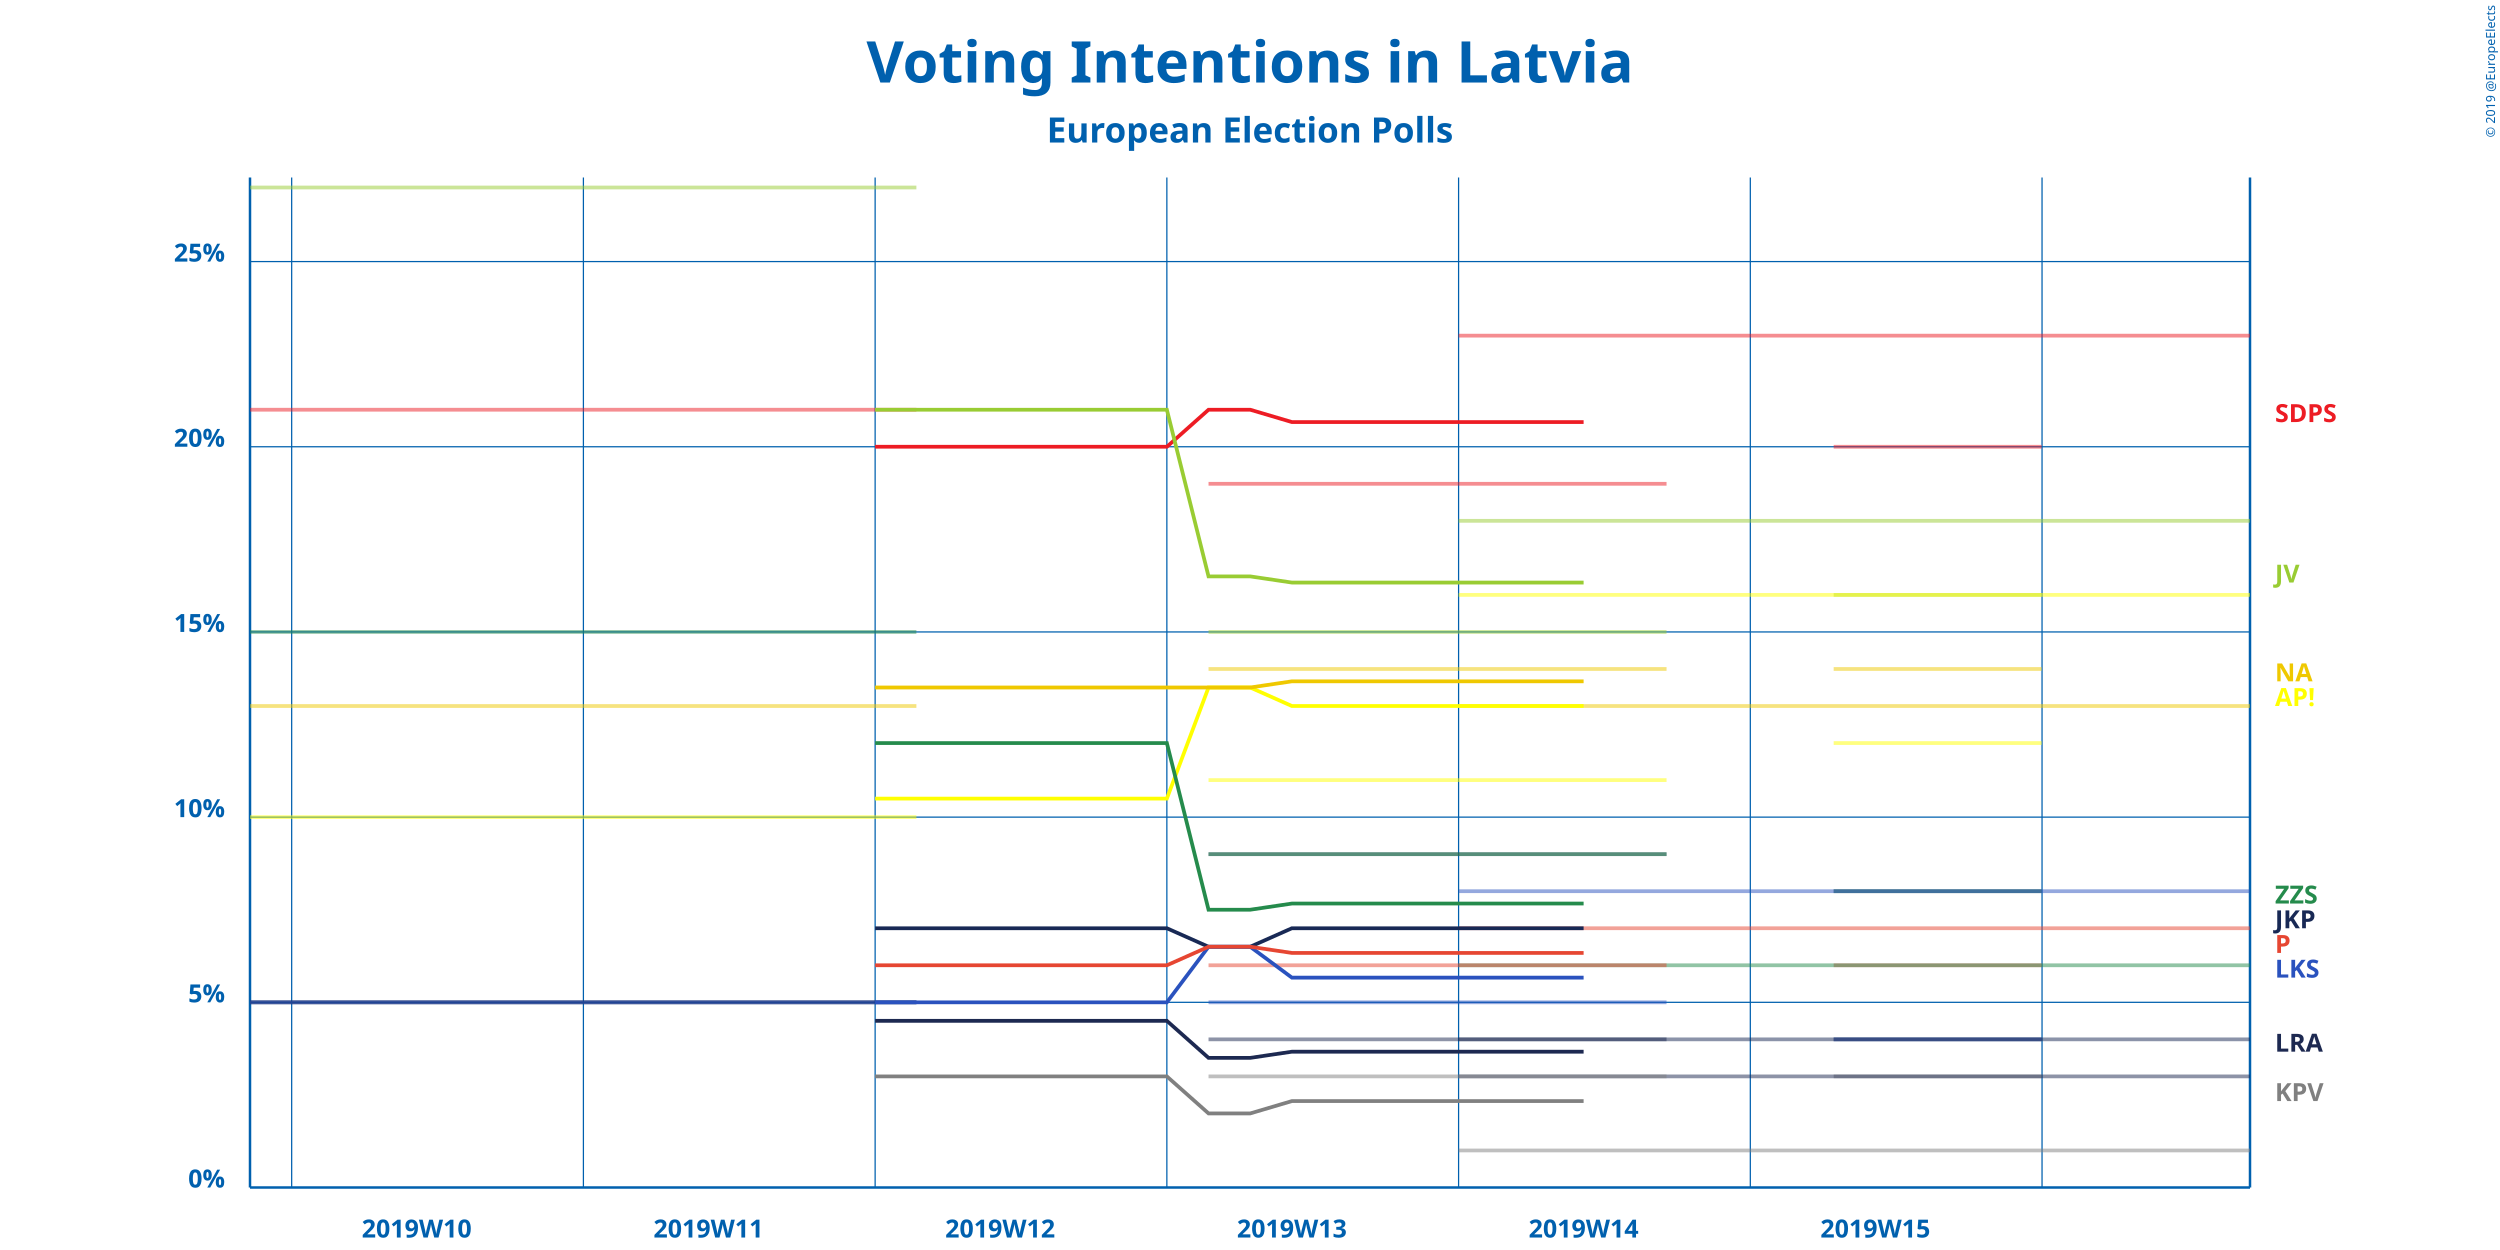
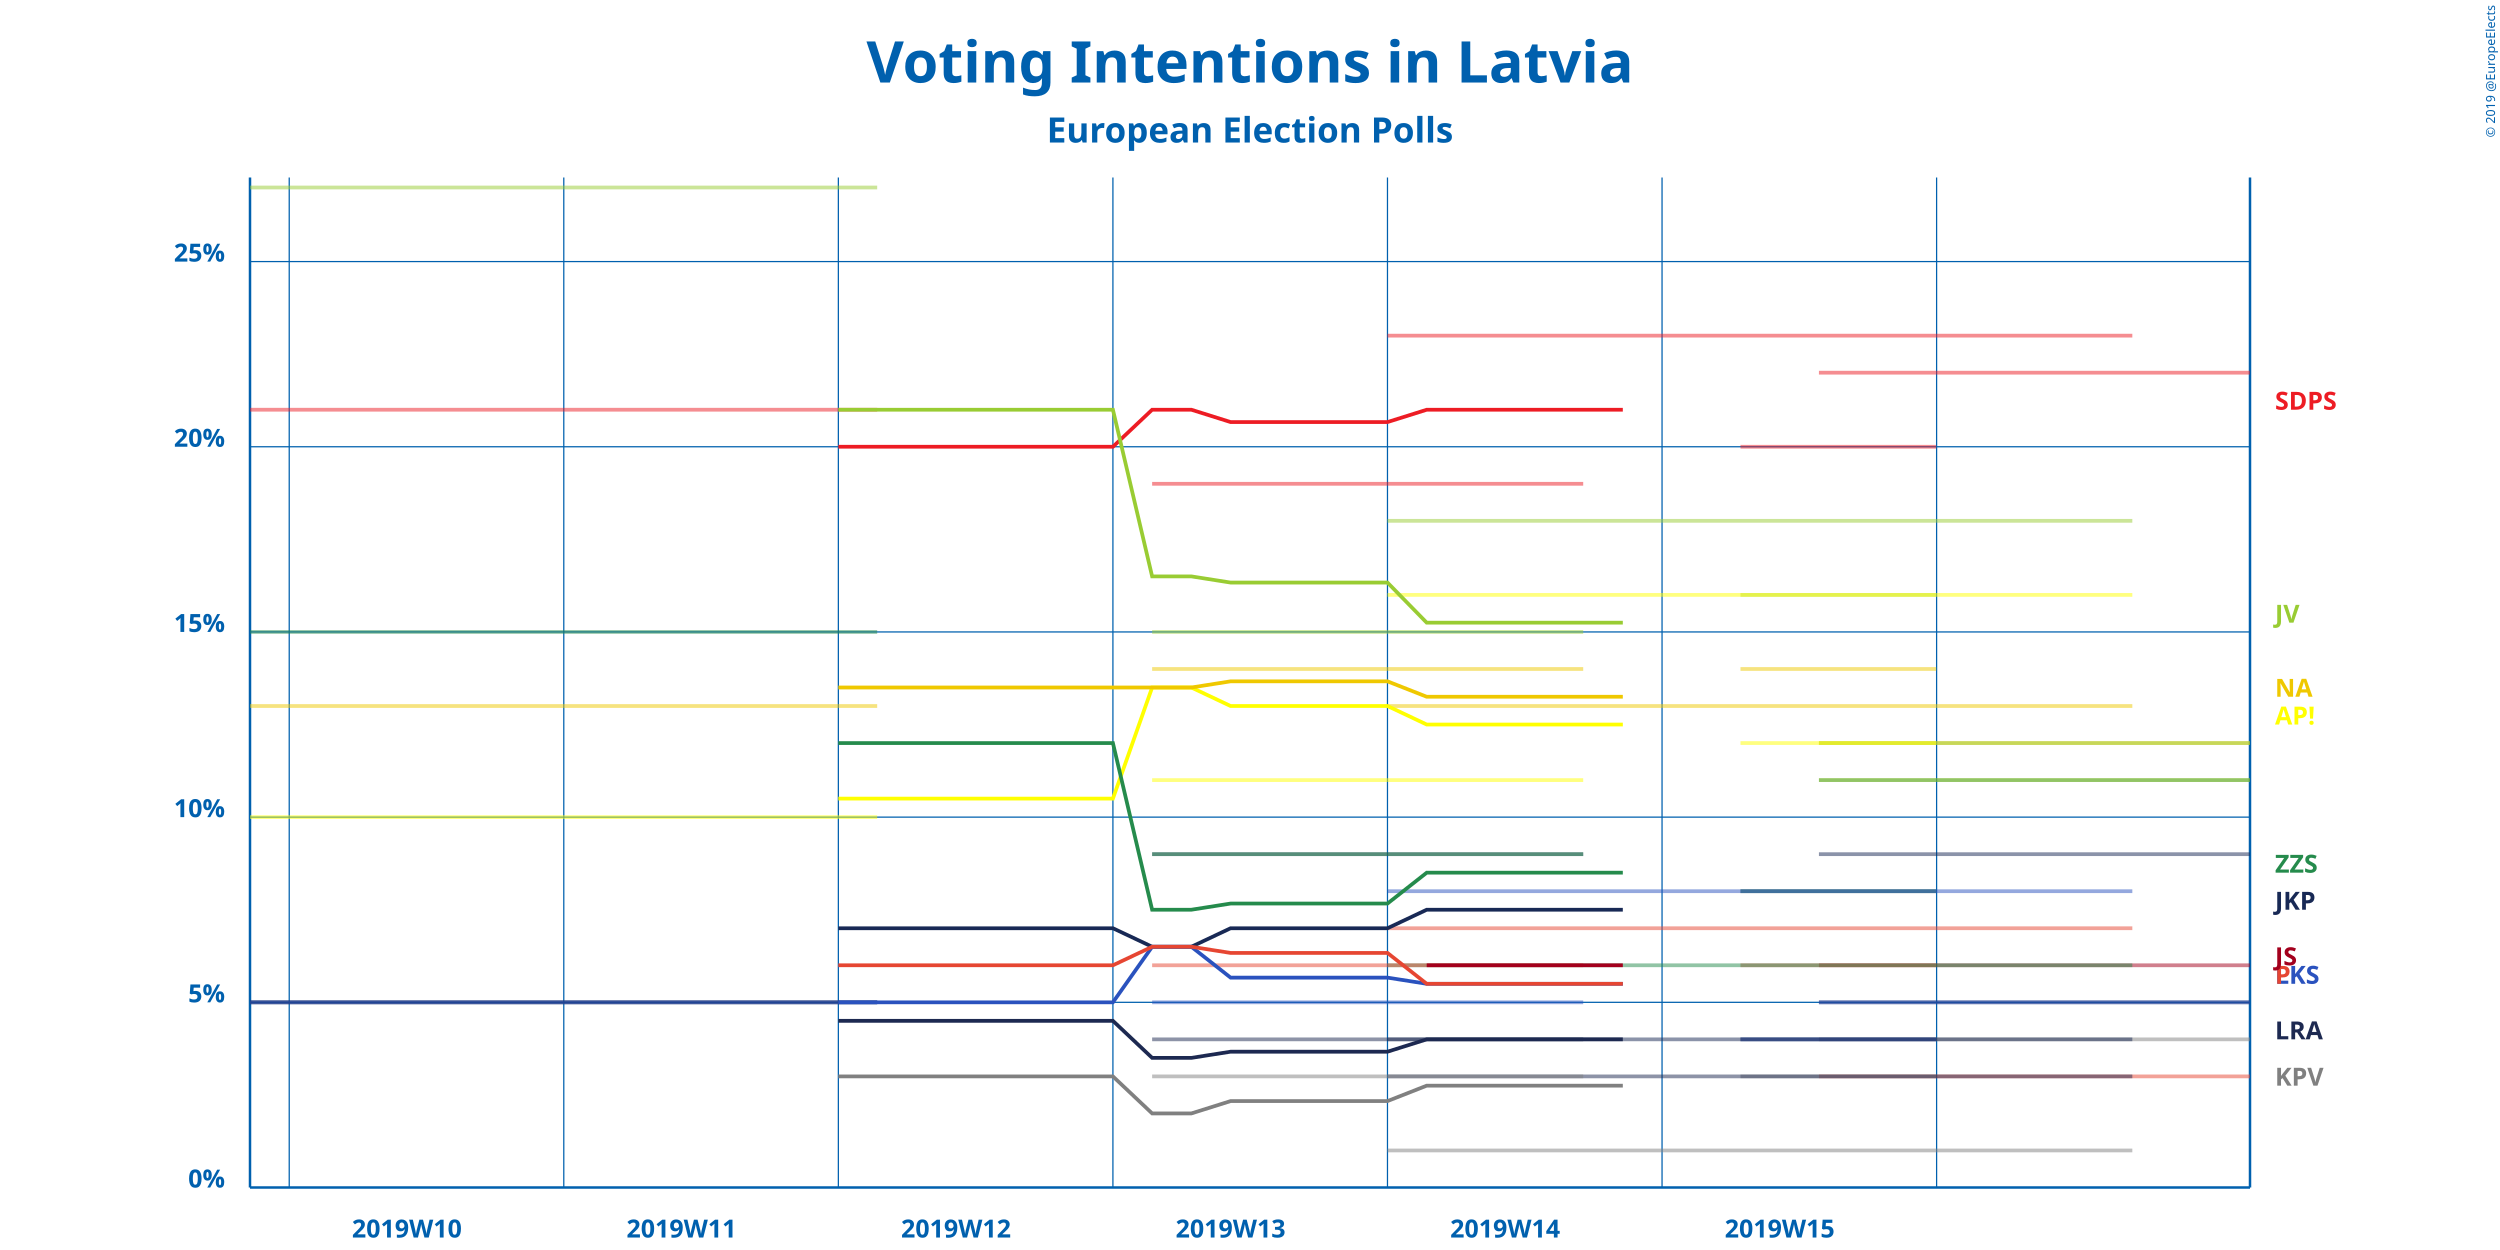
<svg HEIGHT="1000" WIDTH="2000">
  <rect fill="#FFFFFF" height="1000" stroke="none" width="2000" x="0" y="0" />
  <text fill="#0060AE" font-family="'Advent Pro'" font-size="46px" font-style="normal" font-weight="bold" text-align="center" text-anchor="middle" x="1000" y="66">Voting Intentions in Latvia</text>
  <text fill="#0060AE" font-family="'Advent Pro'" font-size="28px" font-style="normal" font-weight="bold" text-align="center" text-anchor="middle" x="1000" y="114">European Election Polls</text>
  <text fill="#0060AE" font-family="'Advent Pro'" font-size="10px" font-style="normal" font-weight="normal" text-align="center" text-anchor="end" transform="rotate(270)" x="-4" y="1996">© 2019 @EuropeElects</text>
  <g>
    <g>
      <line stroke="#0060AE" stroke-width="2" x1="200.0" x2="1800.0" y1="950.0" y2="950.0" />
      <text fill="#0060AE" font-family="'Advent Pro'" font-size="20px" font-style="normal" font-weight="bold" text-align="center" text-anchor="end" x="180.0" y="950.0">0%</text>
      <line stroke="#0060AE" stroke-width="2" x1="200.0" x2="200.0" y1="950.0" y2="142.0" />
      <line stroke="#0060AE" stroke-width="2" x1="1800.0" x2="1800.0" y1="950.0" y2="142.0" />
-       <line stroke="#0060AE" stroke-width="1" x1="233.34" x2="233.34" y1="950.0" y2="142.0" />
-       <text fill="#0060AE" font-family="'Advent Pro'" font-size="20px" font-style="normal" font-weight="bold" text-align="center" text-anchor="middle" x="333.361" y="990.0">2019W10</text>
-       <line stroke="#0060AE" stroke-width="1" x1="466.722" x2="466.722" y1="950.0" y2="142.0" />
-       <text fill="#0060AE" font-family="'Advent Pro'" font-size="20px" font-style="normal" font-weight="bold" text-align="center" text-anchor="middle" x="566.743" y="990.0">2019W11</text>
-       <line stroke="#0060AE" stroke-width="1" x1="700.104" x2="700.104" y1="950.0" y2="142.0" />
-       <text fill="#0060AE" font-family="'Advent Pro'" font-size="20px" font-style="normal" font-weight="bold" text-align="center" text-anchor="middle" x="800.125" y="990.0">2019W12</text>
-       <line stroke="#0060AE" stroke-width="1" x1="933.486" x2="933.486" y1="950.0" y2="142.0" />
-       <text fill="#0060AE" font-family="'Advent Pro'" font-size="20px" font-style="normal" font-weight="bold" text-align="center" text-anchor="middle" x="1033.507" y="990.0">2019W13</text>
-       <line stroke="#0060AE" stroke-width="1" x1="1166.868" x2="1166.868" y1="950.0" y2="142.0" />
-       <text fill="#0060AE" font-family="'Advent Pro'" font-size="20px" font-style="normal" font-weight="bold" text-align="center" text-anchor="middle" x="1266.889" y="990.0">2019W14</text>
-       <line stroke="#0060AE" stroke-width="1" x1="1400.25" x2="1400.25" y1="950.0" y2="142.0" />
-       <text fill="#0060AE" font-family="'Advent Pro'" font-size="20px" font-style="normal" font-weight="bold" text-align="center" text-anchor="middle" x="1500.271" y="990.0">2019W15</text>
-       <line stroke="#0060AE" stroke-width="1" x1="1633.632" x2="1633.632" y1="950.0" y2="142.0" />
+       <line stroke="#0060AE" stroke-width="1" x1="231.379" x2="231.379" y1="950.0" y2="142.0" />
+       <text fill="#0060AE" font-family="'Advent Pro'" font-size="20px" font-style="normal" font-weight="bold" text-align="center" text-anchor="middle" x="325.515" y="990.0">2019W10</text>
+       <line stroke="#0060AE" stroke-width="1" x1="451.03" x2="451.03" y1="950.0" y2="142.0" />
+       <text fill="#0060AE" font-family="'Advent Pro'" font-size="20px" font-style="normal" font-weight="bold" text-align="center" text-anchor="middle" x="545.166" y="990.0">2019W11</text>
+       <line stroke="#0060AE" stroke-width="1" x1="670.681" x2="670.681" y1="950.0" y2="142.0" />
+       <text fill="#0060AE" font-family="'Advent Pro'" font-size="20px" font-style="normal" font-weight="bold" text-align="center" text-anchor="middle" x="764.817" y="990.0">2019W12</text>
+       <line stroke="#0060AE" stroke-width="1" x1="890.331" x2="890.331" y1="950.0" y2="142.0" />
+       <text fill="#0060AE" font-family="'Advent Pro'" font-size="20px" font-style="normal" font-weight="bold" text-align="center" text-anchor="middle" x="984.468" y="990.0">2019W13</text>
+       <line stroke="#0060AE" stroke-width="1" x1="1109.982" x2="1109.982" y1="950.0" y2="142.0" />
+       <text fill="#0060AE" font-family="'Advent Pro'" font-size="20px" font-style="normal" font-weight="bold" text-align="center" text-anchor="middle" x="1204.118" y="990.0">2019W14</text>
+       <line stroke="#0060AE" stroke-width="1" x1="1329.633" x2="1329.633" y1="950.0" y2="142.0" />
+       <text fill="#0060AE" font-family="'Advent Pro'" font-size="20px" font-style="normal" font-weight="bold" text-align="center" text-anchor="middle" x="1423.769" y="990.0">2019W15</text>
+       <line stroke="#0060AE" stroke-width="1" x1="1549.284" x2="1549.284" y1="950.0" y2="142.0" />
      <line stroke="#0060AE" stroke-width="1" x1="200.0" x2="1800.0" y1="801.852" y2="801.852" />
      <text fill="#0060AE" font-family="'Advent Pro'" font-size="20px" font-style="normal" font-weight="bold" text-align="center" text-anchor="end" x="180.0" y="801.852">5%</text>
      <line stroke="#0060AE" stroke-width="1" x1="200.0" x2="1800.0" y1="653.704" y2="653.704" />
      <text fill="#0060AE" font-family="'Advent Pro'" font-size="20px" font-style="normal" font-weight="bold" text-align="center" text-anchor="end" x="180.0" y="653.704">10%</text>
      <line stroke="#0060AE" stroke-width="1" x1="200.0" x2="1800.0" y1="505.556" y2="505.556" />
      <text fill="#0060AE" font-family="'Advent Pro'" font-size="20px" font-style="normal" font-weight="bold" text-align="center" text-anchor="end" x="180.0" y="505.556">15%</text>
      <line stroke="#0060AE" stroke-width="1" x1="200.0" x2="1800.0" y1="357.407" y2="357.407" />
      <text fill="#0060AE" font-family="'Advent Pro'" font-size="20px" font-style="normal" font-weight="bold" text-align="center" text-anchor="end" x="180.0" y="357.407">20%</text>
      <line stroke="#0060AE" stroke-width="1" x1="200.0" x2="1800.0" y1="209.259" y2="209.259" />
      <text fill="#0060AE" font-family="'Advent Pro'" font-size="20px" font-style="normal" font-weight="bold" text-align="center" text-anchor="end" x="180.0" y="209.259">25%</text>
    </g>
    <g>
-       <line stroke="#ED1C24" stroke-opacity="0.5" stroke-width="3" x1="1466.931" x2="1633.299" y1="357.407" y2="357.407" />
-       <line stroke="#808080" stroke-opacity="0.5" stroke-width="3" x1="1466.931" x2="1633.299" y1="861.111" y2="861.111" />
-       <line stroke="#182955" stroke-opacity="0.5" stroke-width="3" x1="1466.931" x2="1633.299" y1="712.963" y2="712.963" />
-       <line stroke="#FFFF00" stroke-opacity="0.5" stroke-width="3" x1="1466.931" x2="1633.299" y1="594.444" y2="594.444" />
-       <line stroke="#EFC800" stroke-opacity="0.5" stroke-width="3" x1="1466.931" x2="1633.299" y1="535.185" y2="535.185" />
-       <line stroke="#258B4C" stroke-opacity="0.5" stroke-width="3" x1="1466.931" x2="1633.299" y1="712.963" y2="712.963" />
-       <line stroke="#99CC33" stroke-opacity="0.5" stroke-width="3" x1="1466.931" x2="1633.299" y1="475.926" y2="475.926" />
-       <line stroke="#1D2951" stroke-opacity="0.5" stroke-width="3" x1="1466.931" x2="1633.299" y1="831.481" y2="831.481" />
-       <line stroke="#2A52BE" stroke-opacity="0.5" stroke-width="3" x1="1466.931" x2="1633.299" y1="831.481" y2="831.481" />
-       <line stroke="#E64632" stroke-opacity="0.5" stroke-width="3" x1="1466.931" x2="1633.299" y1="772.222" y2="772.222" />
-       <line stroke="#ED1C24" stroke-opacity="0.5" stroke-width="3" x1="1166.868" x2="1800.0" y1="268.519" y2="268.519" />
-       <line stroke="#808080" stroke-opacity="0.5" stroke-width="3" x1="1166.868" x2="1800.0" y1="920.37" y2="920.37" />
-       <line stroke="#182955" stroke-opacity="0.5" stroke-width="3" x1="1166.868" x2="1800.0" y1="831.481" y2="831.481" />
-       <line stroke="#FFFF00" stroke-opacity="0.5" stroke-width="3" x1="1166.868" x2="1800.0" y1="475.926" y2="475.926" />
-       <line stroke="#EFC800" stroke-opacity="0.5" stroke-width="3" x1="1166.868" x2="1800.0" y1="564.815" y2="564.815" />
-       <line stroke="#258B4C" stroke-opacity="0.5" stroke-width="3" x1="1166.868" x2="1800.0" y1="772.222" y2="772.222" />
-       <line stroke="#99CC33" stroke-opacity="0.5" stroke-width="3" x1="1166.868" x2="1800.0" y1="416.667" y2="416.667" />
-       <line stroke="#1D2951" stroke-opacity="0.5" stroke-width="3" x1="1166.868" x2="1800.0" y1="861.111" y2="861.111" />
-       <line stroke="#2A52BE" stroke-opacity="0.5" stroke-width="3" x1="1166.868" x2="1800.0" y1="712.963" y2="712.963" />
-       <line stroke="#E64632" stroke-opacity="0.5" stroke-width="3" x1="1166.868" x2="1800.0" y1="742.593" y2="742.593" />
-       <line stroke="#ED1C24" stroke-opacity="0.5" stroke-width="3" x1="966.826" x2="1333.236" y1="387.037" y2="387.037" />
-       <line stroke="#808080" stroke-opacity="0.5" stroke-width="3" x1="966.826" x2="1333.236" y1="861.111" y2="861.111" />
-       <line stroke="#182955" stroke-opacity="0.5" stroke-width="3" x1="966.826" x2="1333.236" y1="683.333" y2="683.333" />
-       <line stroke="#FFFF00" stroke-opacity="0.5" stroke-width="3" x1="966.826" x2="1333.236" y1="624.074" y2="624.074" />
-       <line stroke="#EFC800" stroke-opacity="0.5" stroke-width="3" x1="966.826" x2="1333.236" y1="535.185" y2="535.185" />
-       <line stroke="#258B4C" stroke-opacity="0.5" stroke-width="3" x1="966.826" x2="1333.236" y1="683.333" y2="683.333" />
-       <line stroke="#99CC33" stroke-opacity="0.5" stroke-width="3" x1="966.826" x2="1333.236" y1="505.556" y2="505.556" />
-       <line stroke="#1D2951" stroke-opacity="0.5" stroke-width="3" x1="966.826" x2="1333.236" y1="831.481" y2="831.481" />
-       <line stroke="#2A52BE" stroke-opacity="0.5" stroke-width="3" x1="966.826" x2="1333.236" y1="801.852" y2="801.852" />
-       <line stroke="#E64632" stroke-opacity="0.5" stroke-width="3" x1="966.826" x2="1333.236" y1="772.222" y2="772.222" />
-       <line stroke="#ED1C24" stroke-opacity="0.5" stroke-width="3" x1="200.0" x2="733.111" y1="327.778" y2="327.778" />
-       <line stroke="#182955" stroke-opacity="0.5" stroke-width="3" x1="200.0" x2="733.111" y1="801.852" y2="801.852" />
-       <line stroke="#FFFF00" stroke-opacity="0.5" stroke-width="3" x1="200.0" x2="733.111" y1="653.704" y2="653.704" />
-       <line stroke="#EFC800" stroke-opacity="0.5" stroke-width="3" x1="200.0" x2="733.111" y1="564.815" y2="564.815" />
-       <line stroke="#258B4C" stroke-opacity="0.5" stroke-width="3" x1="200.0" x2="733.111" y1="505.556" y2="505.556" />
-       <line stroke="#99CC33" stroke-opacity="0.5" stroke-width="3" x1="200.0" x2="733.111" y1="150.0" y2="150.0" />
-       <line stroke="#1D2951" stroke-opacity="0.5" stroke-width="3" x1="200.0" x2="733.111" y1="801.852" y2="801.852" />
-       <line stroke="#2A52BE" stroke-opacity="0.5" stroke-width="3" x1="200.0" x2="733.111" y1="801.852" y2="801.852" />
+       <line stroke="#ED1C24" stroke-opacity="0.5" stroke-width="3" x1="1455.148" x2="1800.0" y1="298.148" y2="298.148" />
+       <line stroke="#808080" stroke-opacity="0.5" stroke-width="3" x1="1455.148" x2="1800.0" y1="831.481" y2="831.481" />
+       <line stroke="#182955" stroke-opacity="0.5" stroke-width="3" x1="1455.148" x2="1800.0" y1="683.333" y2="683.333" />
+       <line stroke="#FFFF00" stroke-opacity="0.5" stroke-width="3" x1="1455.148" x2="1800.0" y1="624.074" y2="624.074" />
+       <line stroke="#EFC800" stroke-opacity="0.5" stroke-width="3" x1="1455.148" x2="1800.0" y1="594.444" y2="594.444" />
+       <line stroke="#258B4C" stroke-opacity="0.5" stroke-width="3" x1="1455.148" x2="1800.0" y1="624.074" y2="624.074" />
+       <line stroke="#99CC33" stroke-opacity="0.5" stroke-width="3" x1="1455.148" x2="1800.0" y1="594.444" y2="594.444" />
+       <line stroke="#1D2951" stroke-opacity="0.5" stroke-width="3" x1="1455.148" x2="1800.0" y1="801.852" y2="801.852" />
+       <line stroke="#2A52BE" stroke-opacity="0.5" stroke-width="3" x1="1455.148" x2="1800.0" y1="801.852" y2="801.852" />
+       <line stroke="#E64632" stroke-opacity="0.5" stroke-width="3" x1="1455.148" x2="1800.0" y1="861.111" y2="861.111" />
+       <line stroke="#A3001D" stroke-opacity="0.5" stroke-width="3" x1="1455.148" x2="1800.0" y1="772.222" y2="772.222" />
+       <line stroke="#ED1C24" stroke-opacity="0.5" stroke-width="3" x1="1392.391" x2="1548.97" y1="357.407" y2="357.407" />
+       <line stroke="#808080" stroke-opacity="0.5" stroke-width="3" x1="1392.391" x2="1548.97" y1="861.111" y2="861.111" />
+       <line stroke="#182955" stroke-opacity="0.5" stroke-width="3" x1="1392.391" x2="1548.97" y1="712.963" y2="712.963" />
+       <line stroke="#FFFF00" stroke-opacity="0.5" stroke-width="3" x1="1392.391" x2="1548.97" y1="594.444" y2="594.444" />
+       <line stroke="#EFC800" stroke-opacity="0.5" stroke-width="3" x1="1392.391" x2="1548.97" y1="535.185" y2="535.185" />
+       <line stroke="#258B4C" stroke-opacity="0.5" stroke-width="3" x1="1392.391" x2="1548.97" y1="712.963" y2="712.963" />
+       <line stroke="#99CC33" stroke-opacity="0.5" stroke-width="3" x1="1392.391" x2="1548.97" y1="475.926" y2="475.926" />
+       <line stroke="#1D2951" stroke-opacity="0.5" stroke-width="3" x1="1392.391" x2="1548.97" y1="831.481" y2="831.481" />
+       <line stroke="#2A52BE" stroke-opacity="0.5" stroke-width="3" x1="1392.391" x2="1548.97" y1="831.481" y2="831.481" />
+       <line stroke="#E64632" stroke-opacity="0.5" stroke-width="3" x1="1392.391" x2="1548.97" y1="772.222" y2="772.222" />
+       <line stroke="#ED1C24" stroke-opacity="0.5" stroke-width="3" x1="1109.982" x2="1705.864" y1="268.519" y2="268.519" />
+       <line stroke="#808080" stroke-opacity="0.5" stroke-width="3" x1="1109.982" x2="1705.864" y1="920.37" y2="920.37" />
+       <line stroke="#182955" stroke-opacity="0.5" stroke-width="3" x1="1109.982" x2="1705.864" y1="831.481" y2="831.481" />
+       <line stroke="#FFFF00" stroke-opacity="0.5" stroke-width="3" x1="1109.982" x2="1705.864" y1="475.926" y2="475.926" />
+       <line stroke="#EFC800" stroke-opacity="0.5" stroke-width="3" x1="1109.982" x2="1705.864" y1="564.815" y2="564.815" />
+       <line stroke="#258B4C" stroke-opacity="0.5" stroke-width="3" x1="1109.982" x2="1705.864" y1="772.222" y2="772.222" />
+       <line stroke="#99CC33" stroke-opacity="0.5" stroke-width="3" x1="1109.982" x2="1705.864" y1="416.667" y2="416.667" />
+       <line stroke="#1D2951" stroke-opacity="0.5" stroke-width="3" x1="1109.982" x2="1705.864" y1="861.111" y2="861.111" />
+       <line stroke="#2A52BE" stroke-opacity="0.5" stroke-width="3" x1="1109.982" x2="1705.864" y1="712.963" y2="712.963" />
+       <line stroke="#E64632" stroke-opacity="0.5" stroke-width="3" x1="1109.982" x2="1705.864" y1="742.593" y2="742.593" />
+       <line stroke="#ED1C24" stroke-opacity="0.5" stroke-width="3" x1="921.71" x2="1266.562" y1="387.037" y2="387.037" />
+       <line stroke="#808080" stroke-opacity="0.5" stroke-width="3" x1="921.71" x2="1266.562" y1="861.111" y2="861.111" />
+       <line stroke="#182955" stroke-opacity="0.5" stroke-width="3" x1="921.71" x2="1266.562" y1="683.333" y2="683.333" />
+       <line stroke="#FFFF00" stroke-opacity="0.5" stroke-width="3" x1="921.71" x2="1266.562" y1="624.074" y2="624.074" />
+       <line stroke="#EFC800" stroke-opacity="0.5" stroke-width="3" x1="921.71" x2="1266.562" y1="535.185" y2="535.185" />
+       <line stroke="#258B4C" stroke-opacity="0.5" stroke-width="3" x1="921.71" x2="1266.562" y1="683.333" y2="683.333" />
+       <line stroke="#99CC33" stroke-opacity="0.5" stroke-width="3" x1="921.71" x2="1266.562" y1="505.556" y2="505.556" />
+       <line stroke="#1D2951" stroke-opacity="0.5" stroke-width="3" x1="921.71" x2="1266.562" y1="831.481" y2="831.481" />
+       <line stroke="#2A52BE" stroke-opacity="0.5" stroke-width="3" x1="921.71" x2="1266.562" y1="801.852" y2="801.852" />
+       <line stroke="#E64632" stroke-opacity="0.5" stroke-width="3" x1="921.71" x2="1266.562" y1="772.222" y2="772.222" />
+       <line stroke="#ED1C24" stroke-opacity="0.5" stroke-width="3" x1="200.0" x2="701.745" y1="327.778" y2="327.778" />
+       <line stroke="#182955" stroke-opacity="0.5" stroke-width="3" x1="200.0" x2="701.745" y1="801.852" y2="801.852" />
+       <line stroke="#FFFF00" stroke-opacity="0.5" stroke-width="3" x1="200.0" x2="701.745" y1="653.704" y2="653.704" />
+       <line stroke="#EFC800" stroke-opacity="0.5" stroke-width="3" x1="200.0" x2="701.745" y1="564.815" y2="564.815" />
+       <line stroke="#258B4C" stroke-opacity="0.5" stroke-width="3" x1="200.0" x2="701.745" y1="505.556" y2="505.556" />
+       <line stroke="#99CC33" stroke-opacity="0.5" stroke-width="3" x1="200.0" x2="701.745" y1="150.0" y2="150.0" />
+       <line stroke="#1D2951" stroke-opacity="0.5" stroke-width="3" x1="200.0" x2="701.745" y1="801.852" y2="801.852" />
+       <line stroke="#2A52BE" stroke-opacity="0.5" stroke-width="3" x1="200.0" x2="701.745" y1="801.852" y2="801.852" />
    </g>
    <g>
-       <polyline fill="none" points="700.104,357.407 733.444,357.407 766.785,357.407 800.125,357.407 833.465,357.407 866.806,357.407 900.146,357.407 933.486,357.407 966.826,327.778 1000.167,327.778 1033.507,337.654 1066.847,337.654 1100.188,337.654 1133.528,337.654 1166.868,337.654 1200.208,337.654 1233.549,337.654 1266.889,337.654" stroke="#ED1C24" stroke-width="3" />
-       <text fill="#ED1C24" font-family="'Advent Pro'" font-size="20px" font-style="normal" font-weight="bold" text-align="center" text-anchor="start" x="1820.0" y="337.654">SDPS</text>
-       <polyline fill="none" points="700.104,861.111 733.444,861.111 766.785,861.111 800.125,861.111 833.465,861.111 866.806,861.111 900.146,861.111 933.486,861.111 966.826,890.741 1000.167,890.741 1033.507,880.864 1066.847,880.864 1100.188,880.864 1133.528,880.864 1166.868,880.864 1200.208,880.864 1233.549,880.864 1266.889,880.864" stroke="#808080" stroke-width="3" />
-       <text fill="#808080" font-family="'Advent Pro'" font-size="20px" font-style="normal" font-weight="bold" text-align="center" text-anchor="start" x="1820.0" y="880.864">KPV</text>
-       <polyline fill="none" points="700.104,742.593 733.444,742.593 766.785,742.593 800.125,742.593 833.465,742.593 866.806,742.593 900.146,742.593 933.486,742.593 966.826,757.407 1000.167,757.407 1033.507,742.593 1066.847,742.593 1100.188,742.593 1133.528,742.593 1166.868,742.593 1200.208,742.593 1233.549,742.593 1266.889,742.593" stroke="#182955" stroke-width="3" />
-       <text fill="#182955" font-family="'Advent Pro'" font-size="20px" font-style="normal" font-weight="bold" text-align="center" text-anchor="start" x="1820.0" y="742.593">JKP</text>
-       <polyline fill="none" points="700.104,638.889 733.444,638.889 766.785,638.889 800.125,638.889 833.465,638.889 866.806,638.889 900.146,638.889 933.486,638.889 966.826,550.0 1000.167,550.0 1033.507,564.815 1066.847,564.815 1100.188,564.815 1133.528,564.815 1166.868,564.815 1200.208,564.815 1233.549,564.815 1266.889,564.815" stroke="#FFFF00" stroke-width="3" />
-       <text fill="#FFFF00" font-family="'Advent Pro'" font-size="20px" font-style="normal" font-weight="bold" text-align="center" text-anchor="start" x="1820.0" y="564.815">AP!</text>
-       <polyline fill="none" points="700.104,550.0 733.444,550.0 766.785,550.0 800.125,550.0 833.465,550.0 866.806,550.0 900.146,550.0 933.486,550.0 966.826,550.0 1000.167,550.0 1033.507,545.062 1066.847,545.062 1100.188,545.062 1133.528,545.062 1166.868,545.062 1200.208,545.062 1233.549,545.062 1266.889,545.062" stroke="#EFC800" stroke-width="3" />
-       <text fill="#EFC800" font-family="'Advent Pro'" font-size="20px" font-style="normal" font-weight="bold" text-align="center" text-anchor="start" x="1820.0" y="545.062">NA</text>
-       <polyline fill="none" points="700.104,594.444 733.444,594.444 766.785,594.444 800.125,594.444 833.465,594.444 866.806,594.444 900.146,594.444 933.486,594.444 966.826,727.778 1000.167,727.778 1033.507,722.84 1066.847,722.84 1100.188,722.84 1133.528,722.84 1166.868,722.84 1200.208,722.84 1233.549,722.84 1266.889,722.84" stroke="#258B4C" stroke-width="3" />
-       <text fill="#258B4C" font-family="'Advent Pro'" font-size="20px" font-style="normal" font-weight="bold" text-align="center" text-anchor="start" x="1820.0" y="722.84">ZZS</text>
-       <polyline fill="none" points="700.104,327.778 733.444,327.778 766.785,327.778 800.125,327.778 833.465,327.778 866.806,327.778 900.146,327.778 933.486,327.778 966.826,461.111 1000.167,461.111 1033.507,466.049 1066.847,466.049 1100.188,466.049 1133.528,466.049 1166.868,466.049 1200.208,466.049 1233.549,466.049 1266.889,466.049" stroke="#99CC33" stroke-width="3" />
-       <text fill="#99CC33" font-family="'Advent Pro'" font-size="20px" font-style="normal" font-weight="bold" text-align="center" text-anchor="start" x="1820.0" y="466.049">JV</text>
-       <polyline fill="none" points="700.104,816.667 733.444,816.667 766.785,816.667 800.125,816.667 833.465,816.667 866.806,816.667 900.146,816.667 933.486,816.667 966.826,846.296 1000.167,846.296 1033.507,841.358 1066.847,841.358 1100.188,841.358 1133.528,841.358 1166.868,841.358 1200.208,841.358 1233.549,841.358 1266.889,841.358" stroke="#1D2951" stroke-width="3" />
-       <text fill="#1D2951" font-family="'Advent Pro'" font-size="20px" font-style="normal" font-weight="bold" text-align="center" text-anchor="start" x="1820.0" y="841.358">LRA</text>
-       <polyline fill="none" points="700.104,801.852 733.444,801.852 766.785,801.852 800.125,801.852 833.465,801.852 866.806,801.852 900.146,801.852 933.486,801.852 966.826,757.407 1000.167,757.407 1033.507,782.099 1066.847,782.099 1100.188,782.099 1133.528,782.099 1166.868,782.099 1200.208,782.099 1233.549,782.099 1266.889,782.099" stroke="#2A52BE" stroke-width="3" />
-       <text fill="#2A52BE" font-family="'Advent Pro'" font-size="20px" font-style="normal" font-weight="bold" text-align="center" text-anchor="start" x="1820.0" y="782.099">LKS</text>
-       <polyline fill="none" points="700.104,772.222 733.444,772.222 766.785,772.222 800.125,772.222 833.465,772.222 866.806,772.222 900.146,772.222 933.486,772.222 966.826,757.407 1000.167,757.407 1033.507,762.346 1066.847,762.346 1100.188,762.346 1133.528,762.346 1166.868,762.346 1200.208,762.346 1233.549,762.346 1266.889,762.346" stroke="#E64632" stroke-width="3" />
-       <text fill="#E64632" font-family="'Advent Pro'" font-size="20px" font-style="normal" font-weight="bold" text-align="center" text-anchor="start" x="1820.0" y="762.346">P</text>
+       <polyline fill="none" points="670.681,357.407 702.059,357.407 733.438,357.407 764.817,357.407 796.195,357.407 827.574,357.407 858.953,357.407 890.331,357.407 921.71,327.778 953.089,327.778 984.468,337.654 1015.846,337.654 1047.225,337.654 1078.604,337.654 1109.982,337.654 1141.361,327.778 1172.74,327.778 1204.118,327.778 1235.497,327.778 1266.876,327.778 1298.255,327.778" stroke="#ED1C24" stroke-width="3" />
+       <text fill="#ED1C24" font-family="'Advent Pro'" font-size="20px" font-style="normal" font-weight="bold" text-align="center" text-anchor="start" x="1820.0" y="327.778">SDPS</text>
+       <polyline fill="none" points="670.681,861.111 702.059,861.111 733.438,861.111 764.817,861.111 796.195,861.111 827.574,861.111 858.953,861.111 890.331,861.111 921.71,890.741 953.089,890.741 984.468,880.864 1015.846,880.864 1047.225,880.864 1078.604,880.864 1109.982,880.864 1141.361,868.519 1172.74,868.519 1204.118,868.519 1235.497,868.519 1266.876,868.519 1298.255,868.519" stroke="#808080" stroke-width="3" />
+       <text fill="#808080" font-family="'Advent Pro'" font-size="20px" font-style="normal" font-weight="bold" text-align="center" text-anchor="start" x="1820.0" y="868.519">KPV</text>
+       <polyline fill="none" points="670.681,742.593 702.059,742.593 733.438,742.593 764.817,742.593 796.195,742.593 827.574,742.593 858.953,742.593 890.331,742.593 921.71,757.407 953.089,757.407 984.468,742.593 1015.846,742.593 1047.225,742.593 1078.604,742.593 1109.982,742.593 1141.361,727.778 1172.74,727.778 1204.118,727.778 1235.497,727.778 1266.876,727.778 1298.255,727.778" stroke="#182955" stroke-width="3" />
+       <text fill="#182955" font-family="'Advent Pro'" font-size="20px" font-style="normal" font-weight="bold" text-align="center" text-anchor="start" x="1820.0" y="727.778">JKP</text>
+       <polyline fill="none" points="670.681,638.889 702.059,638.889 733.438,638.889 764.817,638.889 796.195,638.889 827.574,638.889 858.953,638.889 890.331,638.889 921.71,550.0 953.089,550.0 984.468,564.815 1015.846,564.815 1047.225,564.815 1078.604,564.815 1109.982,564.815 1141.361,579.63 1172.74,579.63 1204.118,579.63 1235.497,579.63 1266.876,579.63 1298.255,579.63" stroke="#FFFF00" stroke-width="3" />
+       <text fill="#FFFF00" font-family="'Advent Pro'" font-size="20px" font-style="normal" font-weight="bold" text-align="center" text-anchor="start" x="1820.0" y="579.63">AP!</text>
+       <polyline fill="none" points="670.681,550.0 702.059,550.0 733.438,550.0 764.817,550.0 796.195,550.0 827.574,550.0 858.953,550.0 890.331,550.0 921.71,550.0 953.089,550.0 984.468,545.062 1015.846,545.062 1047.225,545.062 1078.604,545.062 1109.982,545.062 1141.361,557.407 1172.74,557.407 1204.118,557.407 1235.497,557.407 1266.876,557.407 1298.255,557.407" stroke="#EFC800" stroke-width="3" />
+       <text fill="#EFC800" font-family="'Advent Pro'" font-size="20px" font-style="normal" font-weight="bold" text-align="center" text-anchor="start" x="1820.0" y="557.407">NA</text>
+       <polyline fill="none" points="670.681,594.444 702.059,594.444 733.438,594.444 764.817,594.444 796.195,594.444 827.574,594.444 858.953,594.444 890.331,594.444 921.71,727.778 953.089,727.778 984.468,722.84 1015.846,722.84 1047.225,722.84 1078.604,722.84 1109.982,722.84 1141.361,698.148 1172.74,698.148 1204.118,698.148 1235.497,698.148 1266.876,698.148 1298.255,698.148" stroke="#258B4C" stroke-width="3" />
+       <text fill="#258B4C" font-family="'Advent Pro'" font-size="20px" font-style="normal" font-weight="bold" text-align="center" text-anchor="start" x="1820.0" y="698.148">ZZS</text>
+       <polyline fill="none" points="670.681,327.778 702.059,327.778 733.438,327.778 764.817,327.778 796.195,327.778 827.574,327.778 858.953,327.778 890.331,327.778 921.71,461.111 953.089,461.111 984.468,466.049 1015.846,466.049 1047.225,466.049 1078.604,466.049 1109.982,466.049 1141.361,498.148 1172.74,498.148 1204.118,498.148 1235.497,498.148 1266.876,498.148 1298.255,498.148" stroke="#99CC33" stroke-width="3" />
+       <text fill="#99CC33" font-family="'Advent Pro'" font-size="20px" font-style="normal" font-weight="bold" text-align="center" text-anchor="start" x="1820.0" y="498.148">JV</text>
+       <polyline fill="none" points="670.681,816.667 702.059,816.667 733.438,816.667 764.817,816.667 796.195,816.667 827.574,816.667 858.953,816.667 890.331,816.667 921.71,846.296 953.089,846.296 984.468,841.358 1015.846,841.358 1047.225,841.358 1078.604,841.358 1109.982,841.358 1141.361,831.481 1172.74,831.481 1204.118,831.481 1235.497,831.481 1266.876,831.481 1298.255,831.481" stroke="#1D2951" stroke-width="3" />
+       <text fill="#1D2951" font-family="'Advent Pro'" font-size="20px" font-style="normal" font-weight="bold" text-align="center" text-anchor="start" x="1820.0" y="831.481">LRA</text>
+       <polyline fill="none" points="670.681,801.852 702.059,801.852 733.438,801.852 764.817,801.852 796.195,801.852 827.574,801.852 858.953,801.852 890.331,801.852 921.71,757.407 953.089,757.407 984.468,782.099 1015.846,782.099 1047.225,782.099 1078.604,782.099 1109.982,782.099 1141.361,787.037 1172.74,787.037 1204.118,787.037 1235.497,787.037 1266.876,787.037 1298.255,787.037" stroke="#2A52BE" stroke-width="3" />
+       <text fill="#2A52BE" font-family="'Advent Pro'" font-size="20px" font-style="normal" font-weight="bold" text-align="center" text-anchor="start" x="1820.0" y="787.037">LKS</text>
+       <polyline fill="none" points="670.681,772.222 702.059,772.222 733.438,772.222 764.817,772.222 796.195,772.222 827.574,772.222 858.953,772.222 890.331,772.222 921.71,757.407 953.089,757.407 984.468,762.346 1015.846,762.346 1047.225,762.346 1078.604,762.346 1109.982,762.346 1141.361,787.037 1172.74,787.037 1204.118,787.037 1235.497,787.037 1266.876,787.037 1298.255,787.037" stroke="#E64632" stroke-width="3" />
+       <text fill="#E64632" font-family="'Advent Pro'" font-size="20px" font-style="normal" font-weight="bold" text-align="center" text-anchor="start" x="1820.0" y="787.037">P</text>
+       <polyline fill="none" points="               1141.361,772.222 1172.74,772.222 1204.118,772.222 1235.497,772.222 1266.876,772.222 1298.255,772.222" stroke="#A3001D" stroke-width="3" />
+       <text fill="#A3001D" font-family="'Advent Pro'" font-size="20px" font-style="normal" font-weight="bold" text-align="center" text-anchor="start" x="1820.0" y="772.222">JS</text>
    </g>
  </g>
</svg>
